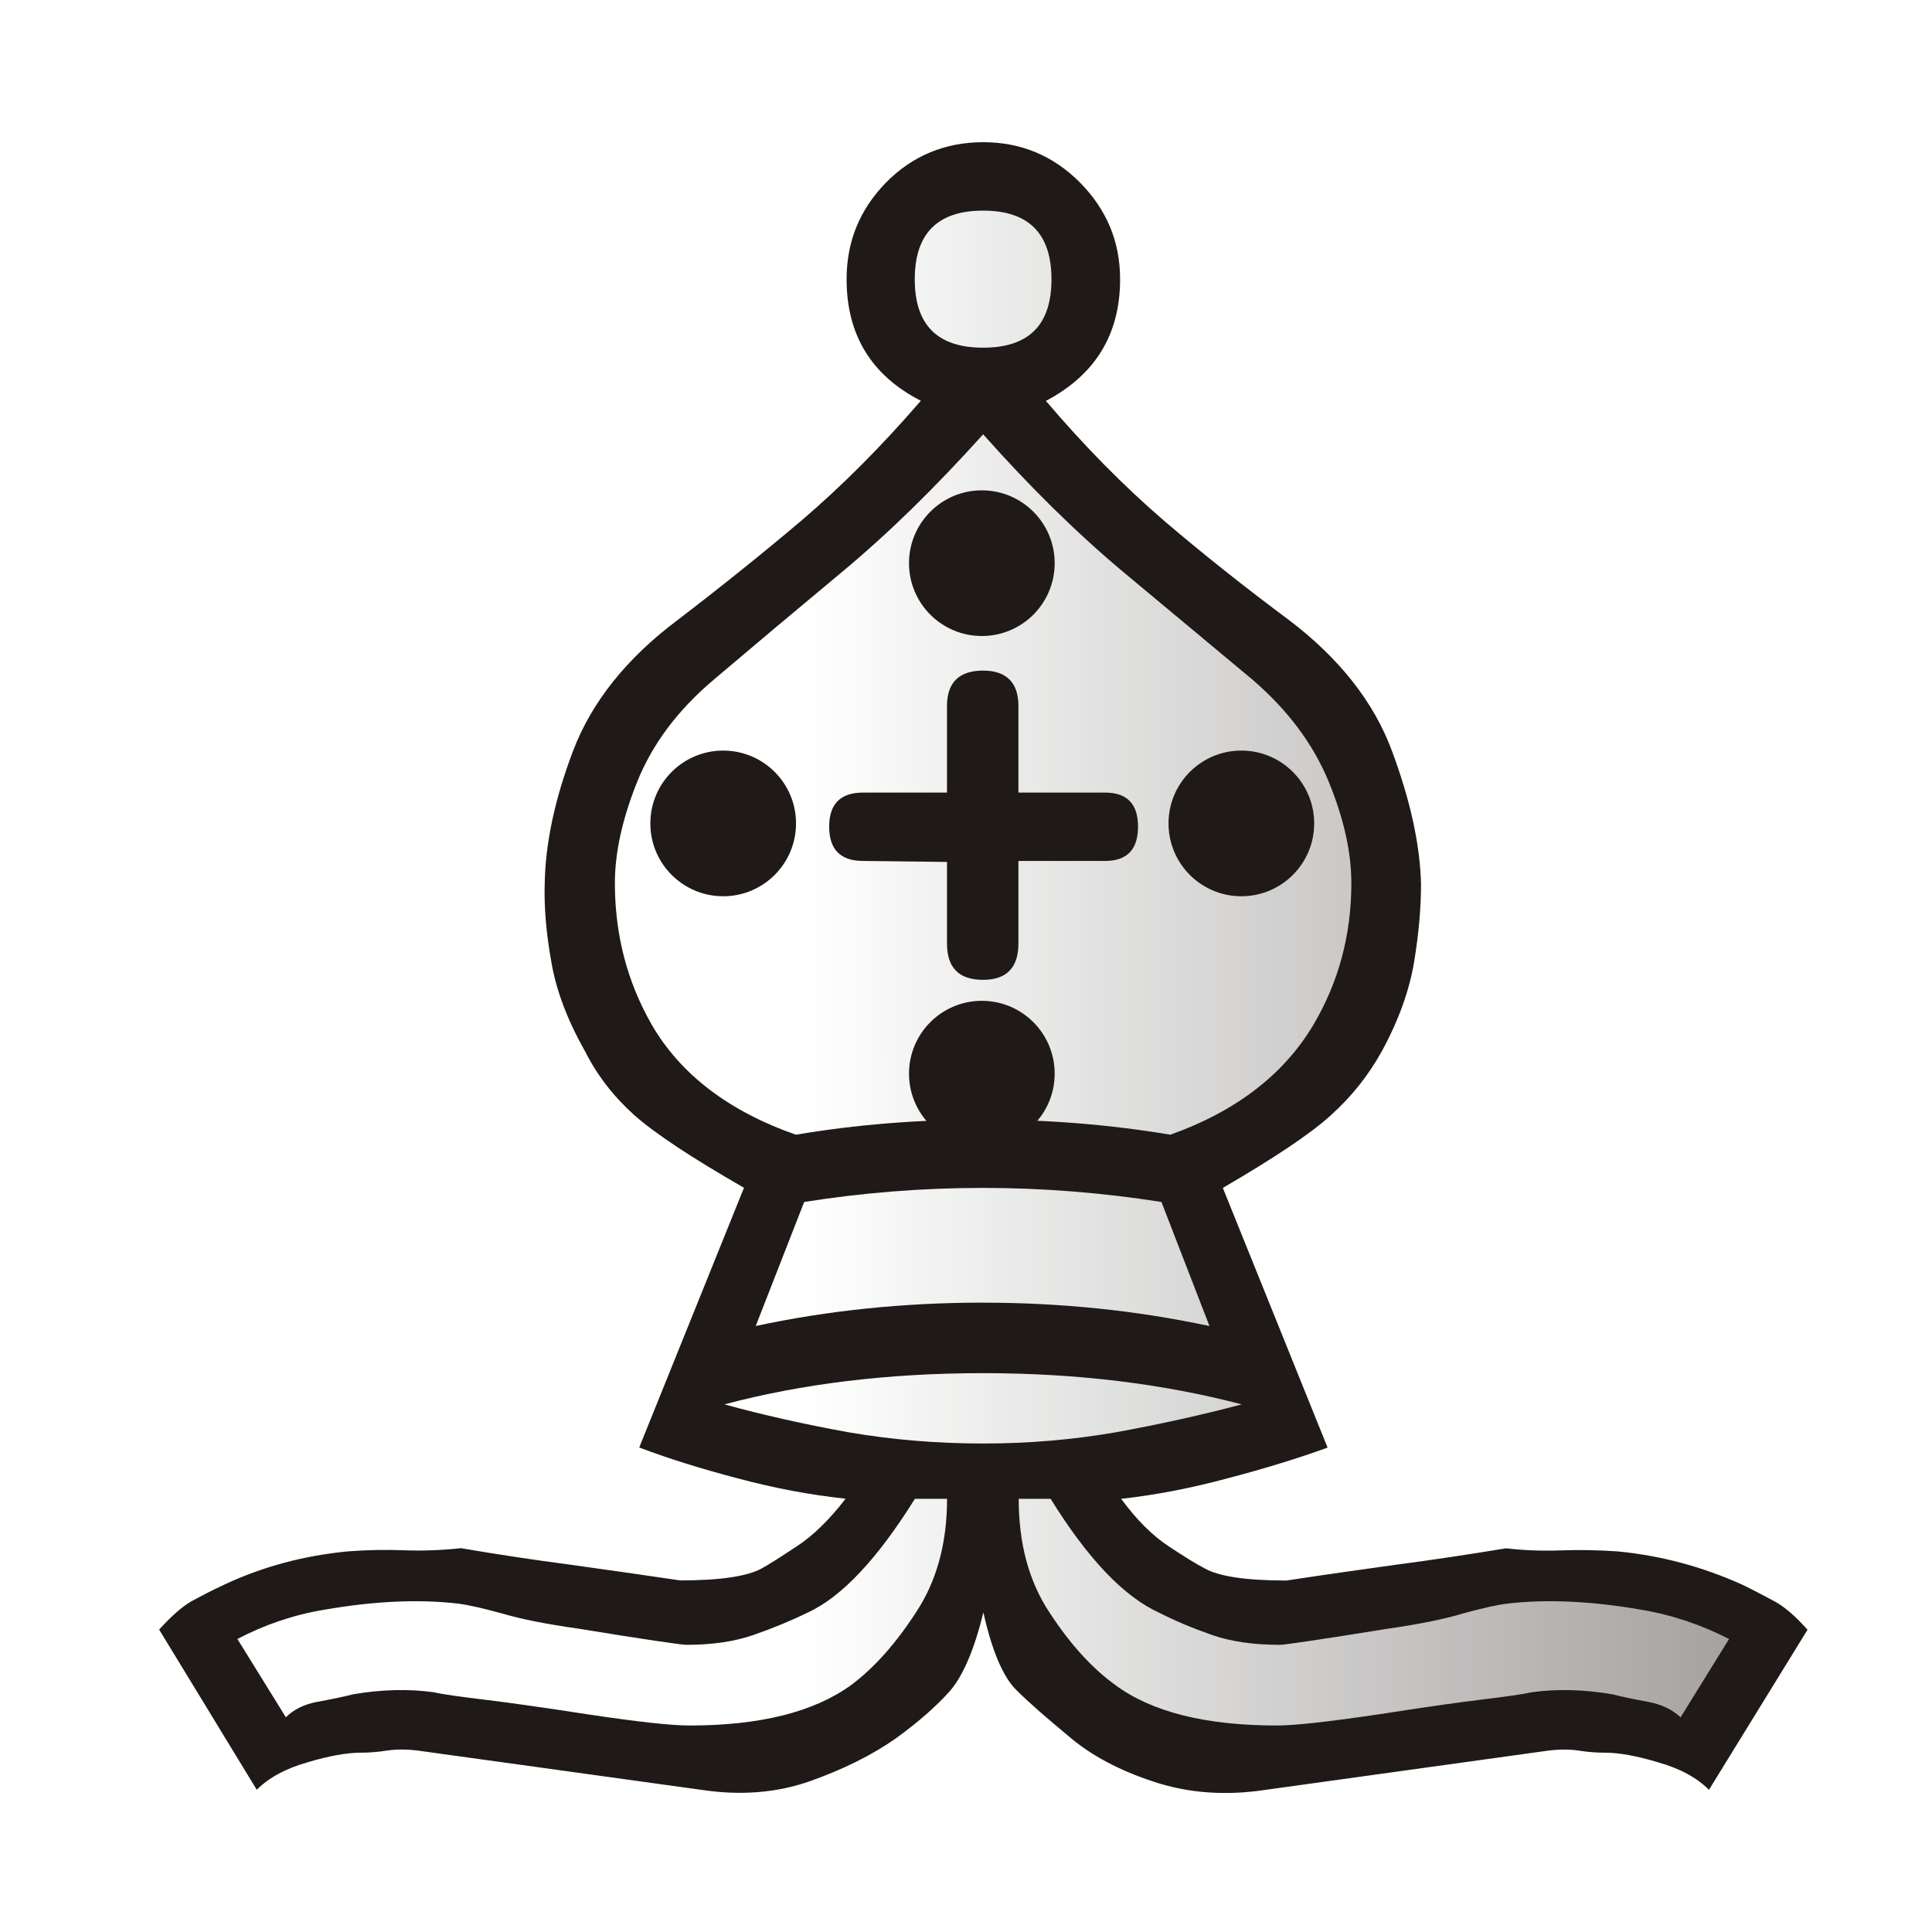
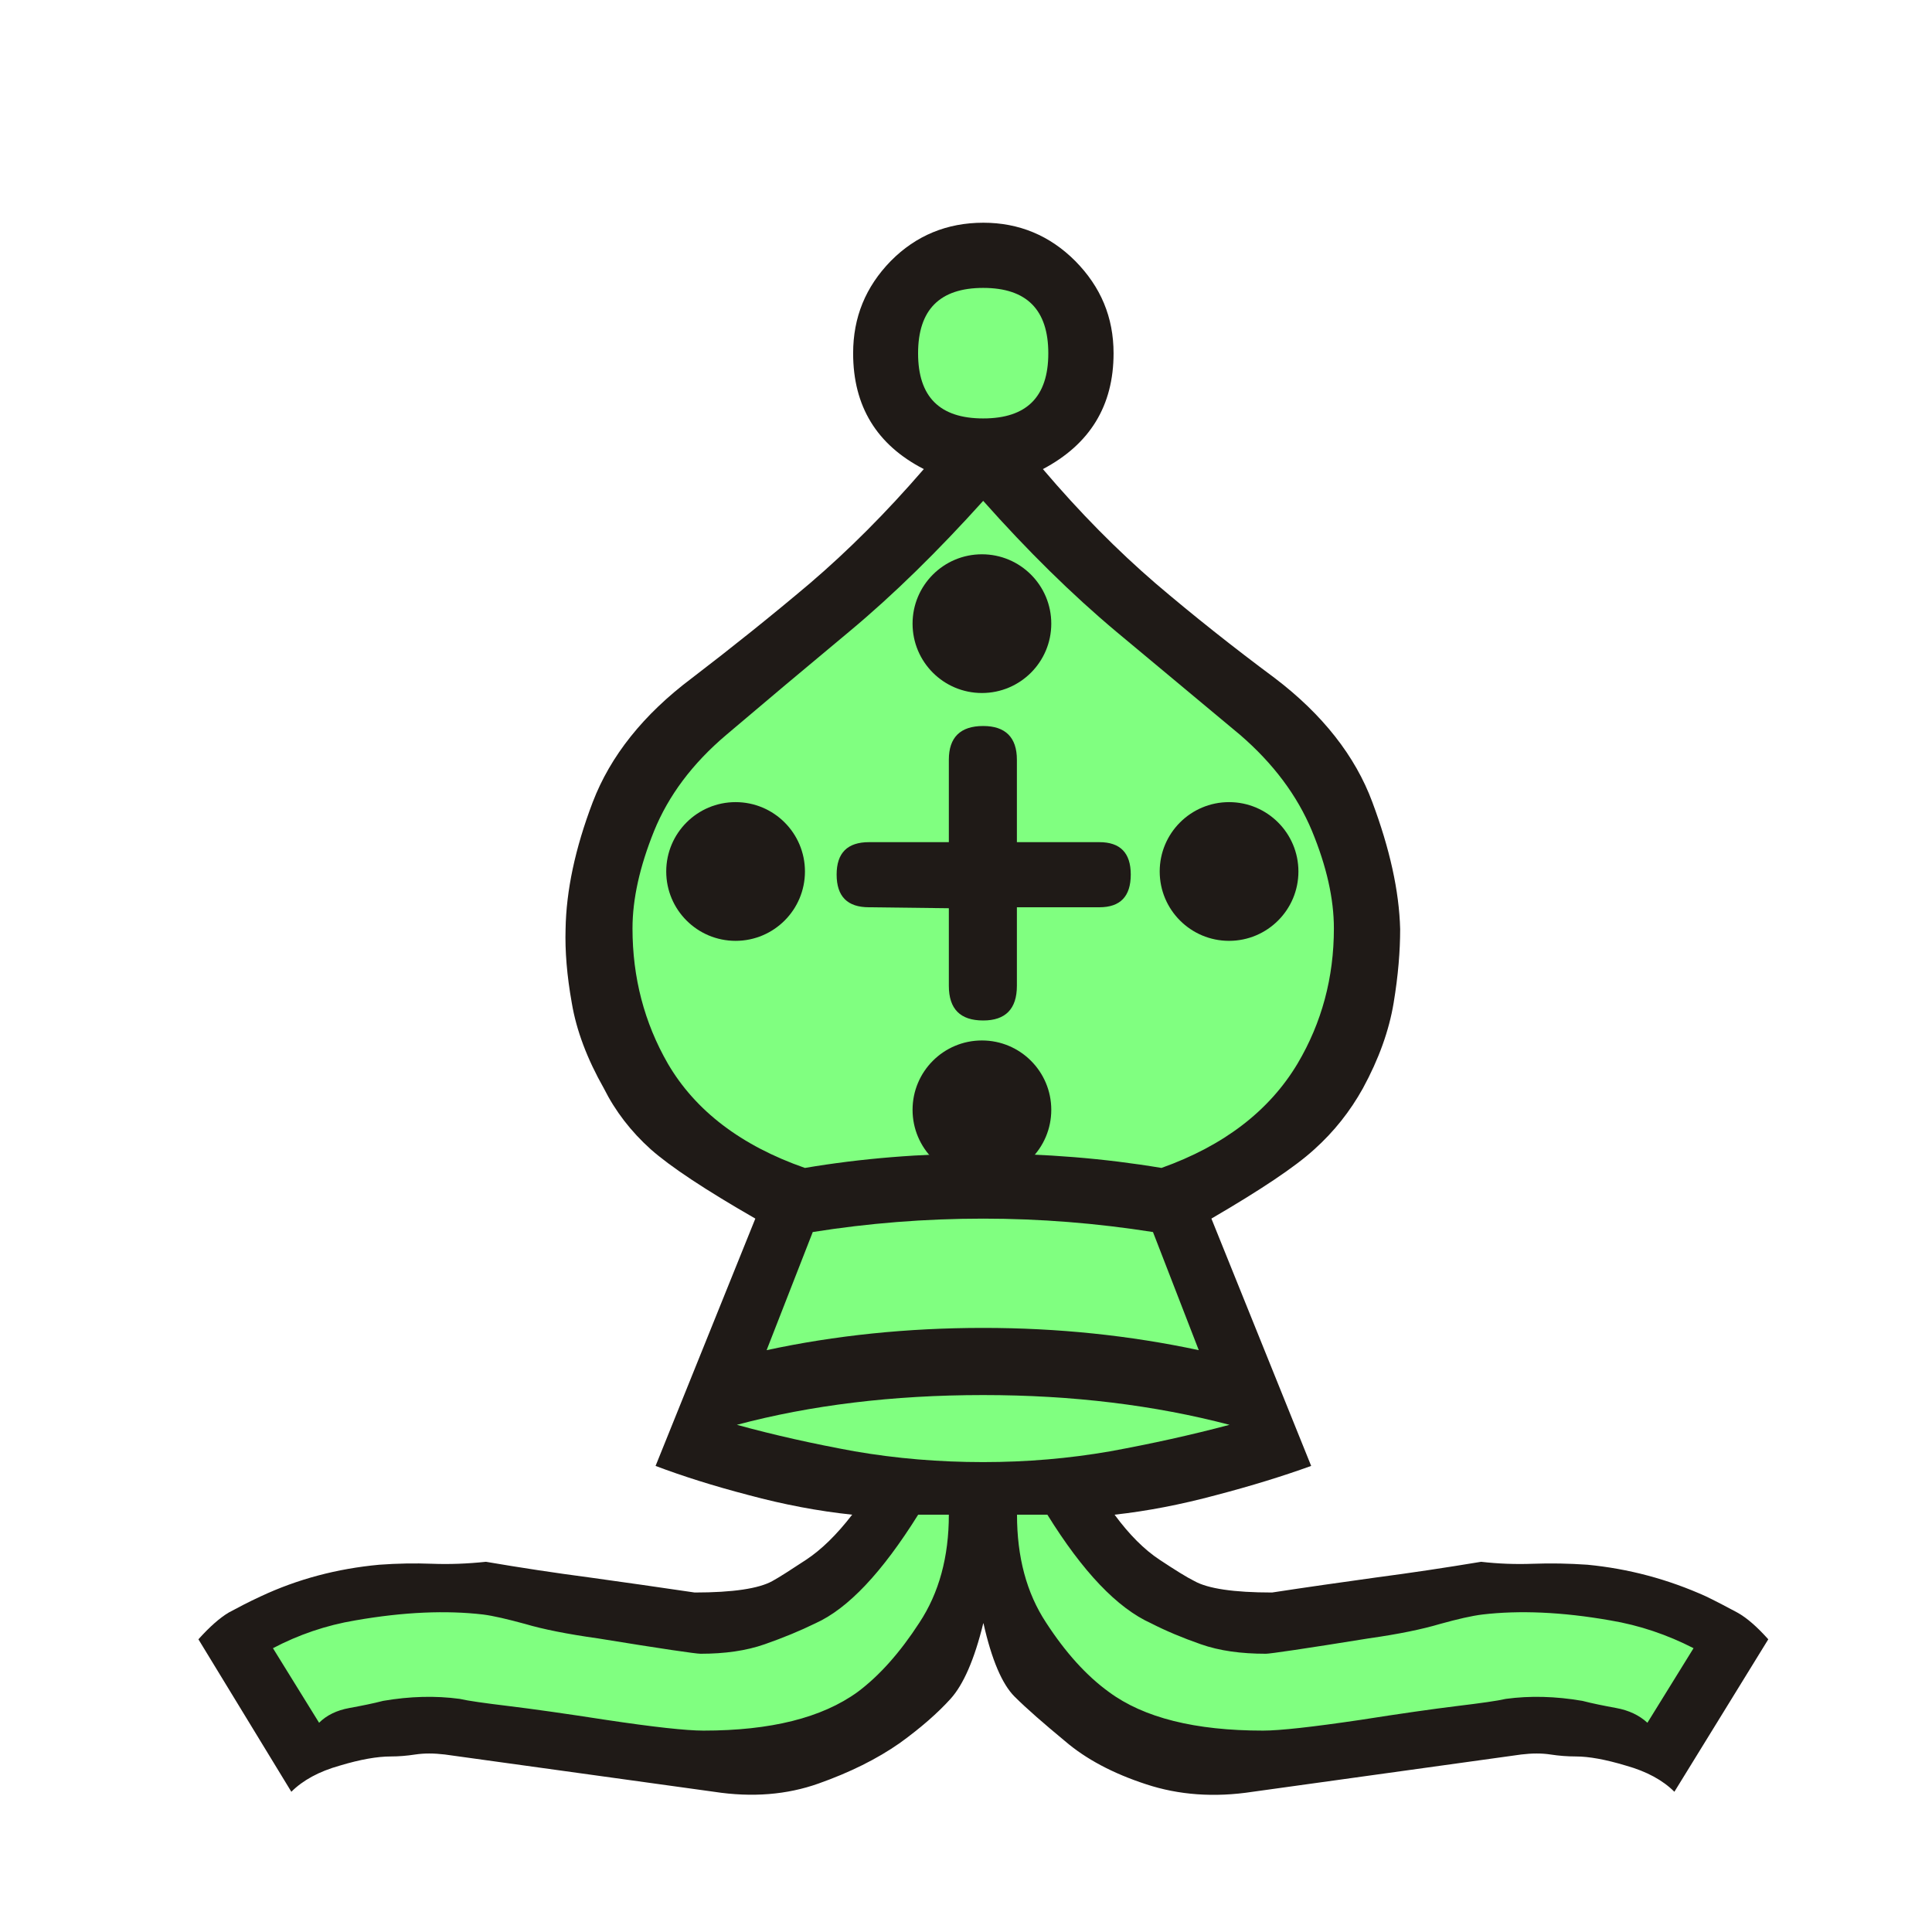
<svg xmlns="http://www.w3.org/2000/svg" width="177.17" height="177.17" shape-rendering="geometricPrecision" image-rendering="optimizeQuality" fill-rule="evenodd" clip-rule="evenodd" viewBox="0 0 50 50" version="1.1" id="svg17510">
  <defs id="defs17504">
-     <linearGradient id="0" x1="21.13" y1="37.592" x2="77.64" y2="37.469" gradientUnits="userSpaceOnUse" gradientTransform="matrix(1.05,0,0,1.05,-1.27245,-2.37221)">
+     <linearGradient id="0" x1="21.13" y1="37.592" x2="77.64" y2="37.469" gradientUnits="userSpaceOnUse">
      <stop stop-color="#fff" id="stop17499" />
      <stop offset="1" stop-color="#fff" stop-opacity="0" id="stop17501" />
    </linearGradient>
  </defs>
-   <path d="m 25.447,41.738 c -0.24,0.987 -0.543,1.672 -0.889,2.054 -0.346,0.382 -0.8,0.782 -1.378,1.2 -0.623,0.436 -1.36,0.8 -2.213,1.103 -0.854,0.302 -1.796,0.382 -2.836,0.223 l -7.316,-1.013 c -0.302,-0.036 -0.56,-0.036 -0.8,0 -0.231,0.036 -0.454,0.054 -0.667,0.054 -0.364,0 -0.826,0.08 -1.387,0.249 -0.569,0.16 -1.005,0.4 -1.316,0.711 L 4.119,42.174 c 0.311,-0.346 0.587,-0.587 0.826,-0.729 0.249,-0.133 0.533,-0.285 0.862,-0.436 1.005,-0.471 2.08,-0.756 3.227,-0.862 0.489,-0.036 0.969,-0.044 1.431,-0.026 0.471,0.018 0.96,0 1.467,-0.054 0.933,0.16 1.875,0.302 2.818,0.426 0.951,0.133 1.903,0.267 2.854,0.408 1.041,0 1.743,-0.107 2.111,-0.311 0.195,-0.107 0.498,-0.302 0.916,-0.578 0.418,-0.275 0.836,-0.685 1.254,-1.226 -0.925,-0.098 -1.859,-0.275 -2.818,-0.533 -0.951,-0.249 -1.796,-0.516 -2.524,-0.792 l 2.711,-6.721 c -1.36,-0.782 -2.303,-1.405 -2.844,-1.885 -0.533,-0.48 -0.96,-1.031 -1.272,-1.654 -0.454,-0.8 -0.747,-1.574 -0.872,-2.321 -0.133,-0.747 -0.187,-1.413 -0.169,-2.009 0.018,-1.041 0.257,-2.187 0.738,-3.449 0.48,-1.254 1.378,-2.382 2.693,-3.369 1.093,-0.836 2.169,-1.698 3.21,-2.578 1.041,-0.889 2.072,-1.92 3.093,-3.103 C 22.551,9.716 21.91,8.667 21.91,7.228 c 0,-0.978 0.338,-1.805 1.023,-2.507 0.685,-0.693 1.529,-1.041 2.516,-1.041 0.969,0 1.805,0.346 2.498,1.041 0.693,0.702 1.041,1.529 1.041,2.507 0,1.423 -0.64,2.472 -1.92,3.147 1.005,1.182 2.026,2.213 3.059,3.103 1.031,0.88 2.121,1.743 3.244,2.578 1.298,0.987 2.187,2.121 2.649,3.369 0.471,1.262 0.729,2.409 0.756,3.449 0,0.595 -0.054,1.262 -0.177,2.009 -0.124,0.747 -0.4,1.52 -0.836,2.321 -0.346,0.623 -0.782,1.174 -1.316,1.654 -0.525,0.48 -1.458,1.103 -2.8,1.885 l 2.711,6.721 c -0.764,0.276 -1.626,0.543 -2.578,0.792 -0.96,0.258 -1.876,0.436 -2.765,0.533 0.4,0.543 0.808,0.951 1.226,1.226 0.418,0.276 0.729,0.471 0.943,0.578 0.364,0.205 1.067,0.311 2.111,0.311 0.933,-0.143 1.875,-0.276 2.827,-0.408 0.943,-0.124 1.893,-0.267 2.854,-0.426 0.462,0.054 0.933,0.071 1.413,0.054 0.48,-0.018 0.969,-0.008 1.475,0.026 1.111,0.107 2.187,0.392 3.227,0.862 0.311,0.151 0.595,0.302 0.844,0.436 0.257,0.142 0.533,0.382 0.844,0.729 l -2.551,4.143 c -0.311,-0.311 -0.747,-0.551 -1.316,-0.711 -0.56,-0.169 -1.013,-0.249 -1.36,-0.249 -0.231,0 -0.462,-0.018 -0.693,-0.054 -0.231,-0.036 -0.498,-0.036 -0.792,0 l -7.299,1.013 c -1.041,0.16 -2.009,0.089 -2.898,-0.205 -0.898,-0.293 -1.636,-0.685 -2.205,-1.174 -0.569,-0.471 -1.031,-0.872 -1.369,-1.209 -0.338,-0.338 -0.623,-1.005 -0.844,-1.992" id="path17506" style="fill:#1f1a17;stroke-width:1.05" />
-   <path d="m 26.364,38.788 c 0,1.147 0.257,2.125 0.791,2.934 0.525,0.808 1.093,1.441 1.707,1.885 0.951,0.702 2.347,1.049 4.187,1.049 0.454,0 1.343,-0.098 2.659,-0.293 1.076,-0.169 1.947,-0.293 2.605,-0.374 0.658,-0.08 1.103,-0.142 1.333,-0.195 0.658,-0.089 1.351,-0.071 2.08,0.054 0.275,0.071 0.587,0.133 0.924,0.195 0.338,0.062 0.623,0.195 0.844,0.4 l 1.254,-2.026 c -0.711,-0.364 -1.467,-0.623 -2.267,-0.756 -1.316,-0.231 -2.472,-0.276 -3.467,-0.16 -0.293,0.036 -0.675,0.124 -1.156,0.257 -0.48,0.143 -1.12,0.276 -1.938,0.392 -1.76,0.285 -2.685,0.418 -2.792,0.418 -0.676,0 -1.262,-0.08 -1.769,-0.258 -0.507,-0.177 -0.951,-0.364 -1.351,-0.569 -0.925,-0.418 -1.859,-1.405 -2.818,-2.952 H 26.363 m -1.849,0 h -0.836 c -0.978,1.565 -1.903,2.551 -2.792,2.952 -0.418,0.205 -0.872,0.392 -1.378,0.569 -0.507,0.177 -1.085,0.258 -1.743,0.258 -0.125,0 -1.049,-0.133 -2.792,-0.418 -0.826,-0.116 -1.493,-0.249 -1.974,-0.392 -0.489,-0.133 -0.872,-0.223 -1.147,-0.257 -0.995,-0.116 -2.142,-0.071 -3.467,0.16 -0.8,0.133 -1.547,0.392 -2.241,0.756 l 1.254,2.026 c 0.205,-0.205 0.48,-0.338 0.818,-0.4 0.338,-0.062 0.649,-0.124 0.924,-0.195 0.729,-0.125 1.423,-0.143 2.08,-0.054 0.231,0.054 0.675,0.116 1.333,0.195 0.658,0.08 1.538,0.205 2.631,0.374 1.298,0.195 2.187,0.293 2.659,0.293 1.823,0 3.218,-0.346 4.187,-1.049 0.595,-0.444 1.156,-1.076 1.68,-1.885 0.533,-0.808 0.8,-1.787 0.8,-2.934 m 0.933,-9.814 c 1.68,0 3.298,0.133 4.845,0.392 1.698,-0.605 2.934,-1.556 3.698,-2.836 0.658,-1.111 0.987,-2.338 0.987,-3.672 0,-0.8 -0.195,-1.68 -0.595,-2.649 -0.4,-0.96 -1.049,-1.831 -1.956,-2.613 -1.023,-0.854 -2.142,-1.787 -3.36,-2.8 -1.209,-1.013 -2.418,-2.205 -3.618,-3.556 -1.218,1.351 -2.427,2.543 -3.645,3.556 -1.218,1.013 -2.329,1.947 -3.334,2.8 -0.925,0.782 -1.574,1.654 -1.965,2.613 -0.391,0.969 -0.587,1.849 -0.587,2.649 0,1.333 0.32,2.56 0.96,3.672 0.747,1.28 1.992,2.231 3.725,2.836 1.529,-0.258 3.147,-0.392 4.845,-0.392 m 0,4.739 c 2.036,0 3.983,0.205 5.858,0.605 L 30.058,31.107 c -1.529,-0.24 -3.067,-0.364 -4.614,-0.364 -1.582,0 -3.129,0.125 -4.632,0.364 l -1.254,3.21 c 1.859,-0.4 3.823,-0.605 5.885,-0.605 m 0,-24.714 c 1.182,0 1.769,-0.587 1.769,-1.769 0,-1.182 -0.587,-1.778 -1.769,-1.778 -1.182,0 -1.769,0.595 -1.769,1.778 0,1.182 0.587,1.769 1.769,1.769 m 0,28.36 c 1.182,0 2.329,-0.098 3.449,-0.293 1.12,-0.205 2.205,-0.444 3.244,-0.72 -2.036,-0.533 -4.267,-0.808 -6.694,-0.808 -2.462,0 -4.694,0.276 -6.694,0.808 1.005,0.276 2.072,0.516 3.2,0.72 1.129,0.195 2.293,0.293 3.493,0.293 m -0.933,-15.051 -2.169,-0.026 c -0.587,0 -0.88,-0.293 -0.88,-0.889 0,-0.587 0.293,-0.88 0.88,-0.88 h 2.169 v -2.241 c 0,-0.605 0.311,-0.916 0.933,-0.916 0.605,0 0.916,0.311 0.916,0.916 v 2.241 h 2.241 c 0.569,0 0.854,0.293 0.854,0.88 0,0.595 -0.285,0.889 -0.854,0.889 h -2.241 v 2.134 c 0,0.631 -0.311,0.943 -0.916,0.943 -0.623,0 -0.933,-0.311 -0.933,-0.943 v -2.111" id="path17508" style="fill:url(#0);stroke-width:1.05" />
-   <circle style="opacity:1;fill:#1f1a17;fill-opacity:1;fill-rule:nonzero;stroke:none;stroke-width:1.469;stroke-linecap:round;stroke-linejoin:round;stroke-miterlimit:4;stroke-dasharray:none;stroke-opacity:1;paint-order:normal" id="path12545" cx="18.716" cy="21.31" r="1.885" />
-   <circle r="1.885" cy="21.31" cx="32.126" id="circle12547" style="opacity:1;fill:#1f1a17;fill-opacity:1;fill-rule:nonzero;stroke:none;stroke-width:1.469;stroke-linecap:round;stroke-linejoin:round;stroke-miterlimit:4;stroke-dasharray:none;stroke-opacity:1;paint-order:normal" />
-   <circle style="opacity:1;fill:#1f1a17;fill-opacity:1;fill-rule:nonzero;stroke:none;stroke-width:1.469;stroke-linecap:round;stroke-linejoin:round;stroke-miterlimit:4;stroke-dasharray:none;stroke-opacity:1;paint-order:normal" id="circle12549" cx="25.41" cy="14.575" r="1.885" />
-   <circle r="1.885" cy="27.786" cx="25.41" id="circle12551" style="opacity:1;fill:#1f1a17;fill-opacity:1;fill-rule:nonzero;stroke:none;stroke-width:1.469;stroke-linecap:round;stroke-linejoin:round;stroke-miterlimit:4;stroke-dasharray:none;stroke-opacity:1;paint-order:normal" />
+   <path fill="#1f1a17" d="m25.447 42.01c-.229.94-.517 1.592-.847 1.956-.33.364-.762.745-1.312 1.143-.593.415-1.295.762-2.108 1.05-.813.288-1.71.364-2.701.212l-6.968-.965c-.288-.034-.533-.034-.762 0-.22.034-.432.051-.635.051-.347 0-.787.076-1.321.237-.542.152-.957.381-1.253.677l-2.405-3.946c.296-.33.559-.559.787-.694.237-.127.508-.271.821-.415.957-.449 1.981-.72 3.073-.821.466-.034.923-.042 1.363-.025.449.017.914 0 1.397-.051.889.152 1.786.288 2.684.406.906.127 1.812.254 2.718.389.991 0 1.66-.102 2.01-.296.186-.102.474-.288.872-.55.398-.262.796-.652 1.194-1.168-.881-.093-1.77-.262-2.684-.508-.906-.237-1.71-.491-2.404-.754l2.582-6.401c-1.295-.745-2.193-1.338-2.709-1.795-.508-.457-.914-.982-1.211-1.575-.432-.762-.711-1.499-.83-2.21-.127-.711-.178-1.346-.161-1.913.017-.991.245-2.083.703-3.285.457-1.194 1.312-2.269 2.565-3.209 1.041-.796 2.066-1.617 3.057-2.455.991-.847 1.973-1.829 2.946-2.955-1.219-.627-1.829-1.626-1.829-2.997 0-.931.322-1.719.974-2.388.652-.66 1.456-.991 2.396-.991.923 0 1.719.33 2.379.991.66.669.991 1.456.991 2.388 0 1.355-.61 2.354-1.829 2.997.957 1.126 1.93 2.108 2.913 2.955.982.838 2.02 1.66 3.09 2.455 1.236.94 2.083 2.02 2.523 3.209.449 1.202.694 2.294.72 3.285 0 .567-.051 1.202-.169 1.913-.118.711-.381 1.448-.796 2.21-.33.593-.745 1.118-1.253 1.575-.5.457-1.389 1.05-2.667 1.795l2.582 6.401c-.728.263-1.549.517-2.455.754-.914.246-1.787.415-2.633.508.381.517.77.906 1.168 1.168.398.263.694.449.898.55.347.195 1.016.296 2.01.296.889-.136 1.786-.263 2.692-.389.898-.118 1.803-.254 2.718-.406.44.051.889.068 1.346.051.457-.017.923-.008 1.405.025 1.058.102 2.083.373 3.073.821.296.144.567.288.804.415.245.135.508.364.804.694l-2.43 3.946c-.296-.296-.711-.525-1.253-.677-.533-.161-.965-.237-1.295-.237-.22 0-.44-.017-.66-.051-.22-.034-.474-.034-.754 0l-6.951.965c-.991.152-1.913.085-2.76-.195-.855-.279-1.558-.652-2.1-1.118-.542-.449-.982-.83-1.304-1.151-.322-.322-.593-.957-.804-1.897" id="path17506" />
+   <path d="m26.32 39.2c0 1.092.245 2.024.753 2.794.5.77 1.041 1.372 1.626 1.795.906.669 2.235.999 3.988.999.432 0 1.279-.093 2.532-.279 1.025-.161 1.854-.279 2.481-.356.627-.076 1.05-.135 1.27-.186.627-.085 1.287-.068 1.981.051.262.068.559.127.88.186.322.059.593.186.804.381l1.194-1.93c-.677-.347-1.397-.593-2.159-.72-1.253-.22-2.354-.263-3.302-.152-.279.034-.643.118-1.101.245-.457.136-1.067.263-1.846.373-1.676.271-2.557.398-2.659.398-.644 0-1.202-.076-1.685-.246-.483-.169-.906-.347-1.287-.542-.881-.398-1.77-1.338-2.684-2.811h-.787m-1.761 0h-.796c-.931 1.49-1.812 2.43-2.659 2.811-.398.195-.83.373-1.312.542-.483.169-1.033.246-1.66.246-.119 0-.999-.127-2.659-.398-.787-.11-1.422-.237-1.88-.373-.466-.127-.83-.212-1.092-.245-.948-.11-2.04-.068-3.302.152-.762.127-1.473.373-2.134.72l1.194 1.93c.195-.195.457-.322.779-.381.322-.059.618-.118.88-.186.694-.119 1.355-.136 1.981-.051.22.051.643.11 1.27.186.627.076 1.465.195 2.506.356 1.236.186 2.083.279 2.532.279 1.736 0 3.065-.33 3.988-.999.567-.423 1.101-1.025 1.6-1.795.508-.77.762-1.702.762-2.794m.889-9.347c1.6 0 3.141.127 4.614.373 1.617-.576 2.794-1.482 3.522-2.701.627-1.058.94-2.227.94-3.497 0-.762-.186-1.6-.567-2.523-.381-.914-.999-1.744-1.863-2.489-.974-.813-2.04-1.702-3.2-2.667-1.151-.965-2.303-2.1-3.446-3.387-1.16 1.287-2.311 2.422-3.471 3.387-1.16.965-2.218 1.854-3.175 2.667-.881.745-1.499 1.575-1.871 2.489-.372.923-.559 1.761-.559 2.523 0 1.27.305 2.438.914 3.497.711 1.219 1.897 2.125 3.548 2.701 1.456-.246 2.997-.373 4.614-.373m0 4.513c1.939 0 3.793.195 5.579.576l-1.185-3.057c-1.456-.229-2.921-.347-4.394-.347-1.507 0-2.98.119-4.411.347l-1.194 3.057c1.77-.381 3.641-.576 5.605-.576m0-23.537c1.126 0 1.685-.559 1.685-1.685 0-1.126-.559-1.693-1.685-1.693-1.126 0-1.685.567-1.685 1.693 0 1.126.559 1.685 1.685 1.685m0 27.01c1.126 0 2.218-.093 3.285-.279 1.067-.195 2.1-.423 3.09-.686-1.939-.508-4.064-.77-6.375-.77-2.345 0-4.47.263-6.375.77.957.263 1.973.491 3.048.686 1.075.186 2.184.279 3.327.279m-.889-14.334l-2.066-.025c-.559 0-.838-.279-.838-.847 0-.559.279-.838.838-.838h2.066v-2.134c0-.576.296-.872.889-.872.576 0 .872.296.872.872v2.134h2.134c.542 0 .813.279.813.838 0 .567-.271.847-.813.847h-2.134v2.032c0 .601-.296.898-.872.898-.593 0-.889-.296-.889-.898v-2.01" id="path17508" fill="url(#0)" style="fill:#80ff80;fill-opacity:1" />
+   <circle style="opacity:1;fill:#1f1a17;fill-opacity:1;fill-rule:nonzero;stroke:none;stroke-width:1.399;stroke-linecap:round;stroke-linejoin:round;stroke-miterlimit:4;stroke-dasharray:none;stroke-opacity:1;paint-order:normal" id="path12545" cx="19.037" cy="22.554" r="1.795" />
+   <circle r="1.795" cy="22.554" cx="31.808" id="circle12547" style="opacity:1;fill:#1f1a17;fill-opacity:1;fill-rule:nonzero;stroke:none;stroke-width:1.399;stroke-linecap:round;stroke-linejoin:round;stroke-miterlimit:4;stroke-dasharray:none;stroke-opacity:1;paint-order:normal" />
+   <circle style="opacity:1;fill:#1f1a17;fill-opacity:1;fill-rule:nonzero;stroke:none;stroke-width:1.399;stroke-linecap:round;stroke-linejoin:round;stroke-miterlimit:4;stroke-dasharray:none;stroke-opacity:1;paint-order:normal" id="circle12549" cx="25.412" cy="16.14" r="1.795" />
+   <circle r="1.795" cy="28.722" cx="25.412" id="circle12551" style="opacity:1;fill:#1f1a17;fill-opacity:1;fill-rule:nonzero;stroke:none;stroke-width:1.399;stroke-linecap:round;stroke-linejoin:round;stroke-miterlimit:4;stroke-dasharray:none;stroke-opacity:1;paint-order:normal" />
</svg>
